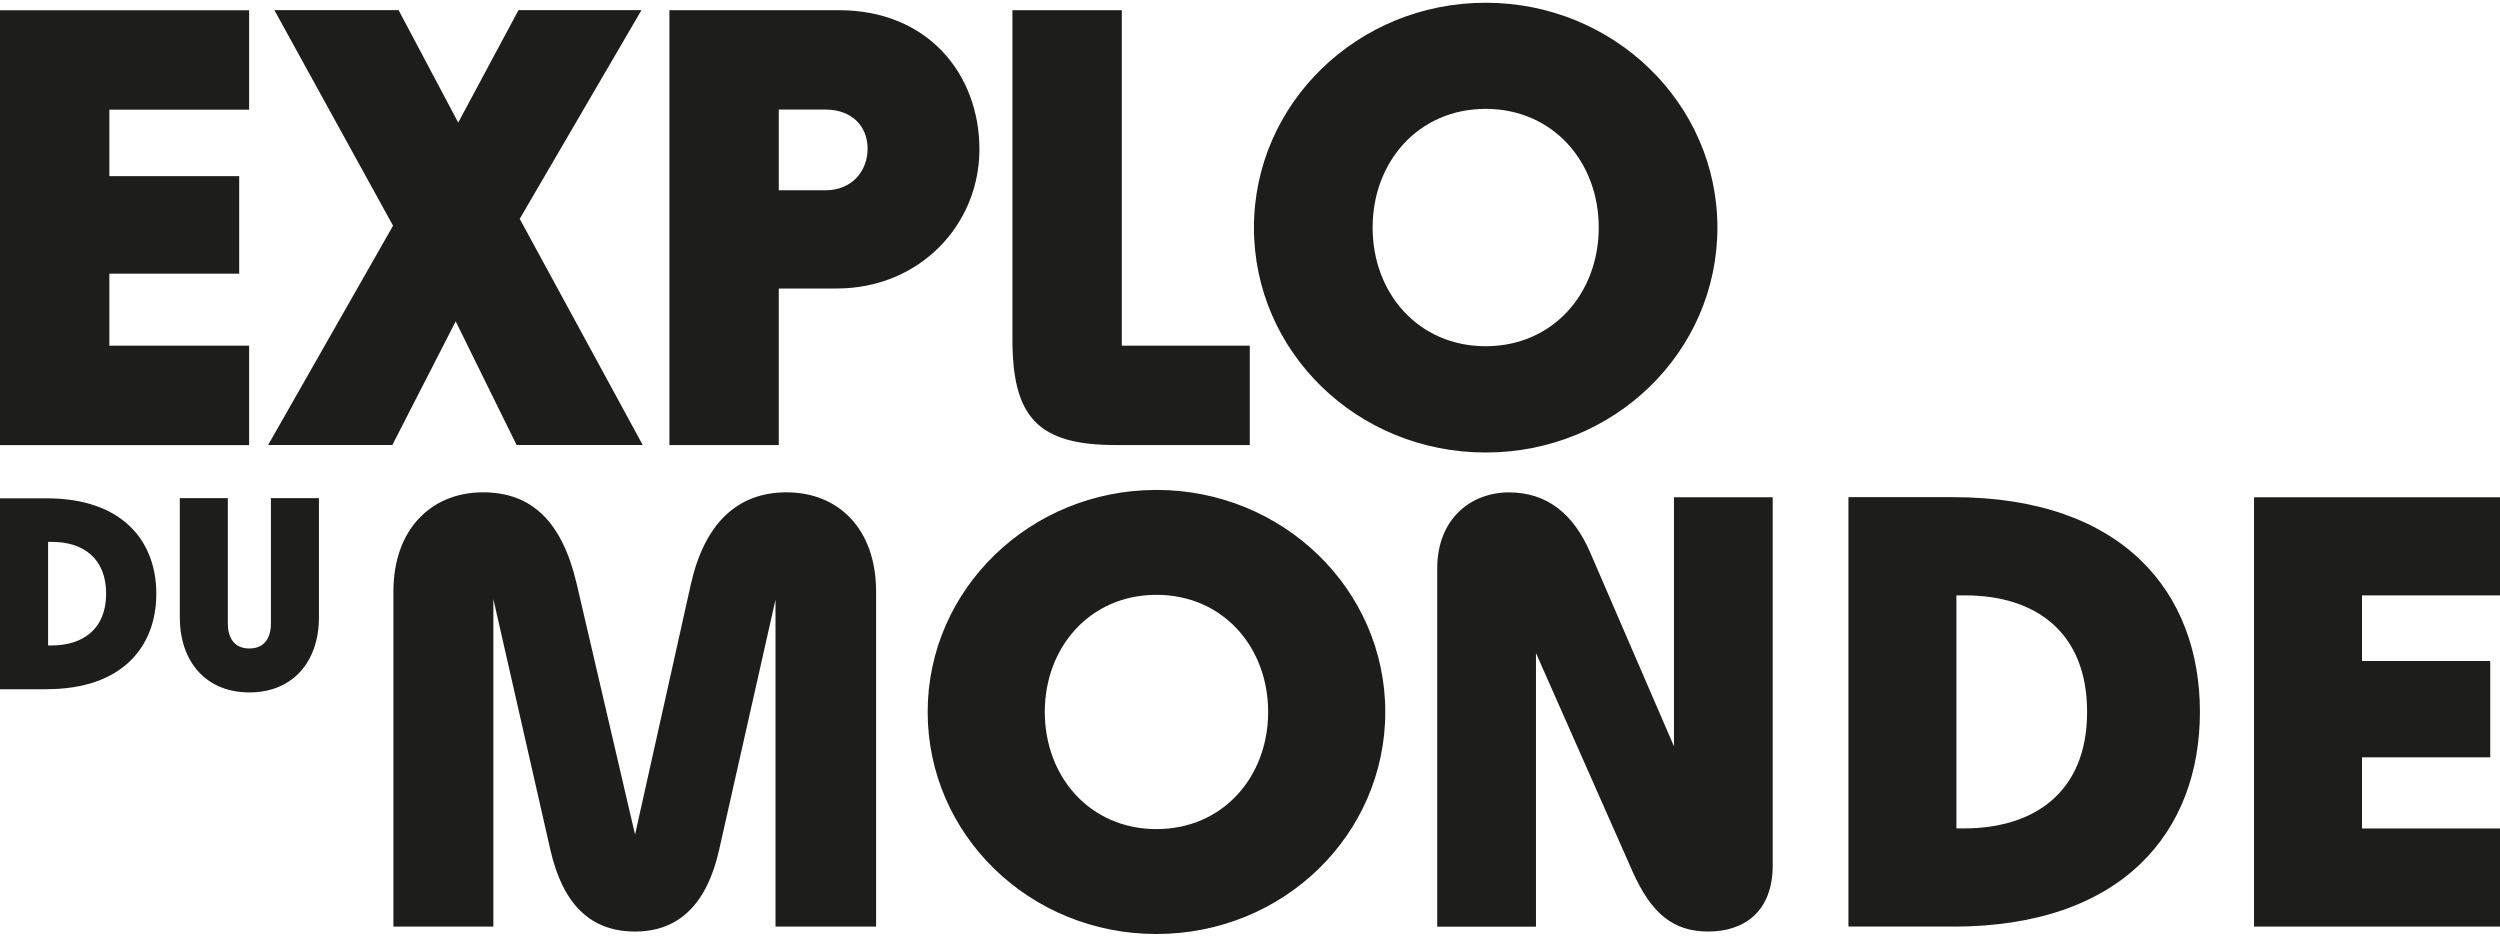
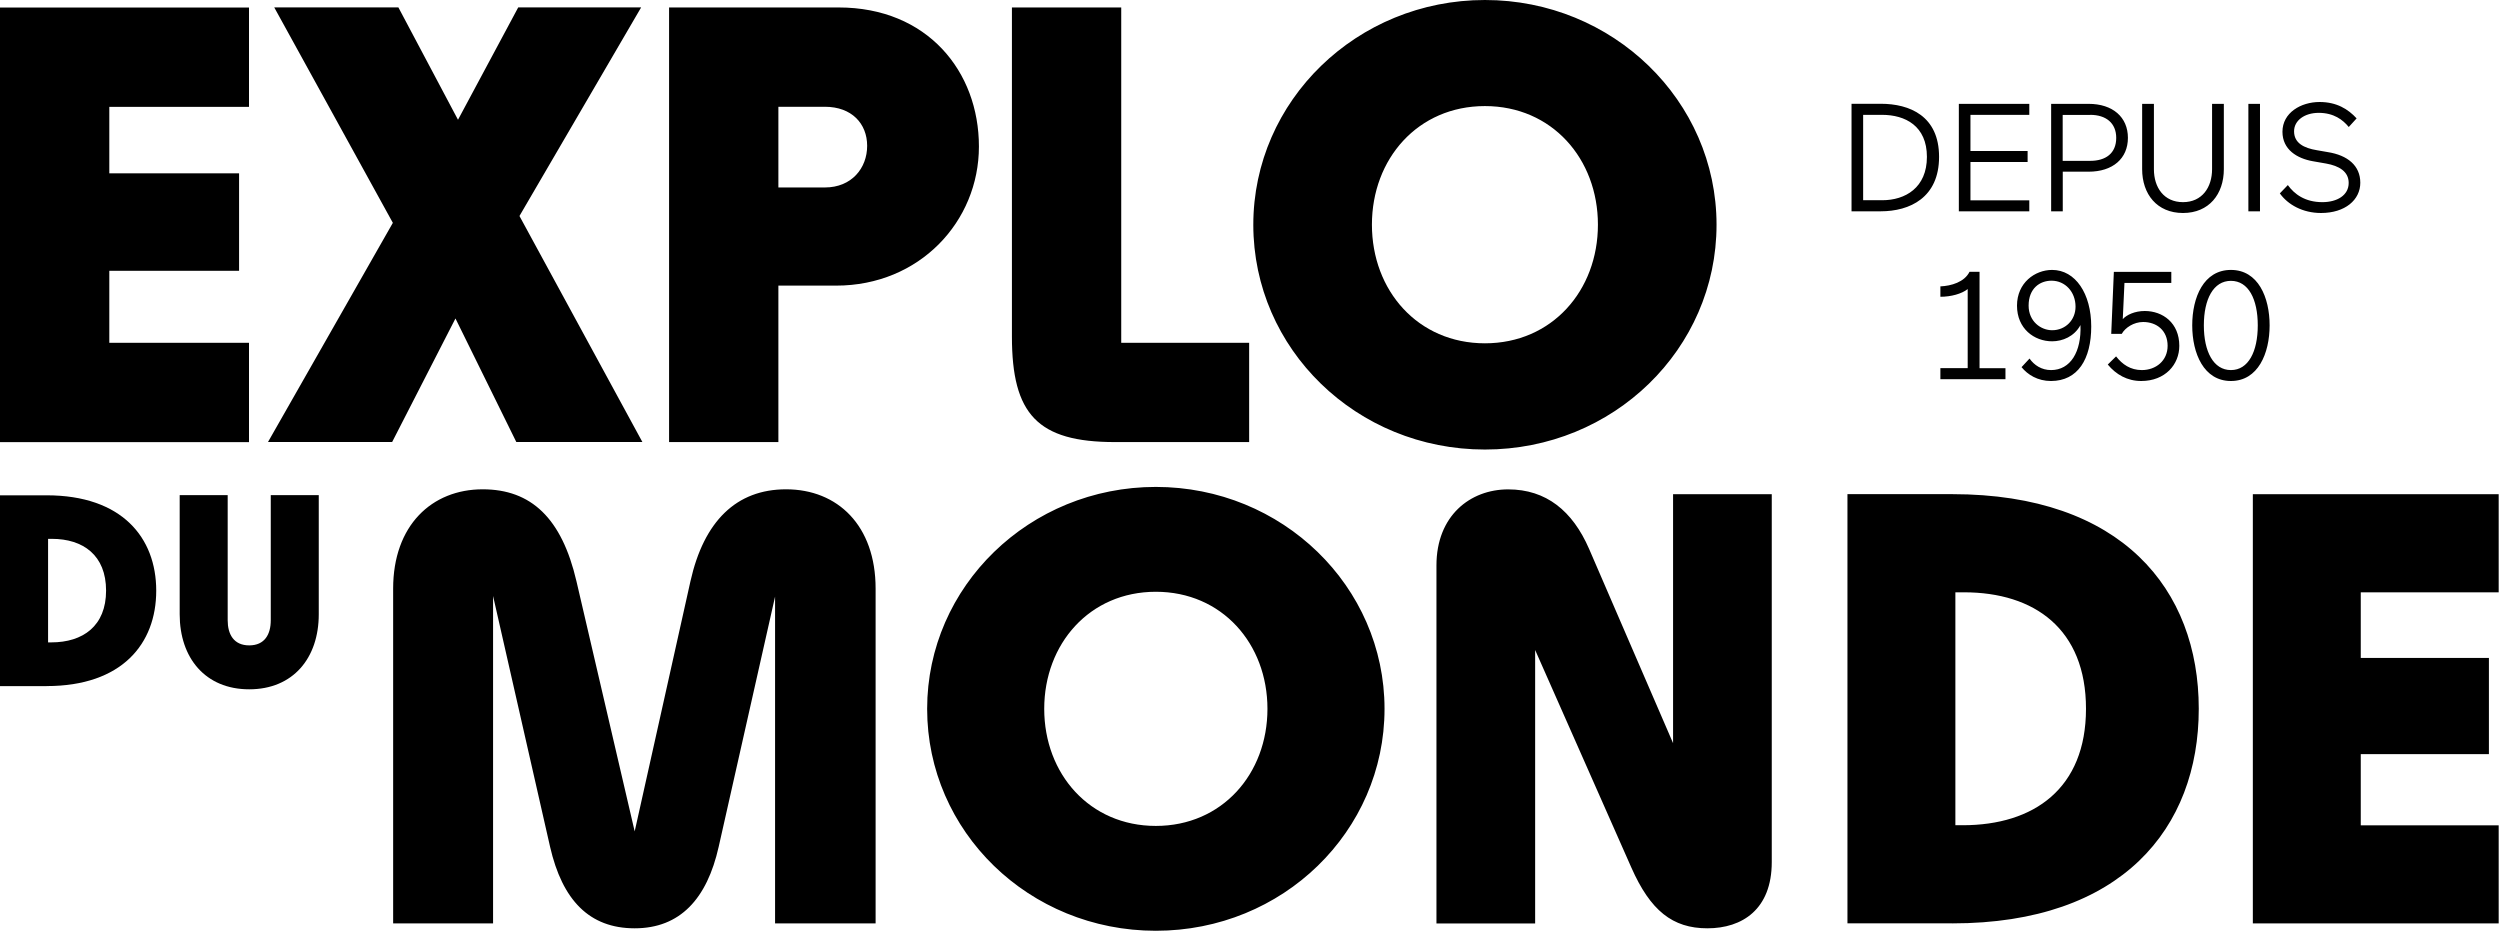
- <svg xmlns="http://www.w3.org/2000/svg" width="411" height="154" viewBox="0 0 411 154" fill="none">
-   <path d="M40.996 113.833C48.221 113.833 52.434 108.684 52.434 101.497V81.898H44.539V102.484C44.539 104.774 43.552 106.609 40.996 106.609C38.441 106.609 37.454 104.774 37.454 102.484V81.898H29.559V101.497C29.559 108.671 33.772 113.833 40.996 113.833Z" fill="#1D1D1B" />
-   <path d="M244.245 56.919C233.212 56.919 225.658 48.24 225.658 37.409C225.658 26.578 233.212 17.899 244.245 17.899C255.278 17.899 262.832 26.578 262.832 37.409C262.832 48.24 255.278 56.919 244.245 56.919ZM244.245 74.393C265.387 74.393 282.342 57.843 282.342 37.422C282.342 17 265.286 0.451 244.245 0.451C223.204 0.451 206.148 17 206.148 37.422C206.148 57.843 223.103 74.393 244.245 74.393ZM205.465 73.165V56.831H184.424V1.678H166.444V55.806C166.444 68.572 170.632 73.165 183.399 73.165H205.452H205.465ZM128.031 18.012H135.686C140.076 18.012 142.632 20.771 142.632 24.44C142.632 28.109 140.076 31.285 135.686 31.285H128.031V18.012ZM128.031 73.165V47.43H137.533C151.223 47.43 161.016 36.916 161.016 24.554C161.016 12.192 152.539 1.678 137.938 1.678H110.052V73.165H128.031ZM85.443 35.979L105.459 1.665H85.24L75.333 20.151L65.528 1.665H45.106L64.617 37.105L44.081 73.153H64.503L74.916 52.833L84.924 73.153H105.661L85.443 35.979ZM40.956 73.165V56.831H17.979V44.988H39.324V28.957H17.979V18.025H40.956V1.691H0V73.178H40.956V73.165Z" fill="#1D1D1B" />
-   <path d="M7.895 89.085H8.528C13.677 89.085 17.448 91.78 17.448 97.6C17.448 103.42 13.639 106.115 8.439 106.115H7.908V89.072L7.895 89.085ZM7.667 113.302C20.042 113.302 25.697 106.356 25.697 97.613C25.697 88.87 20.042 81.923 7.667 81.923H0V113.314H7.667V113.302Z" fill="#1D1D1B" />
-   <path d="M411 152.335V136.203H388.314V124.5H409.393V108.671H388.314V97.879H411V81.746H370.562V152.335H411ZM321.635 97.879H323.052C334.654 97.879 343.119 103.926 343.119 117.035C343.119 130.143 334.553 136.191 322.849 136.191H321.635V97.866V97.879ZM321.128 152.335C348.964 152.335 361.667 136.709 361.667 117.035C361.667 97.36 348.964 81.734 321.128 81.734H303.883V152.323H321.128V152.335ZM275.2 122.69L261.383 90.73C258.663 84.479 254.323 80.949 248.073 80.949C241.822 80.949 236.28 85.289 236.28 93.45V152.348H252.514V107.368L268.342 143.162C271.467 150.222 275.098 153.145 280.843 153.145C286.587 153.145 291.433 150.02 291.433 142.251V81.746H275.2V122.69ZM190.124 136.305C179.23 136.305 171.765 127.739 171.765 117.047C171.765 106.356 179.23 97.79 190.124 97.79C201.018 97.79 208.483 106.356 208.483 117.047C208.483 127.739 201.018 136.305 190.124 136.305ZM190.124 153.55C211.001 153.55 227.74 137.216 227.74 117.047C227.74 96.879 210.899 80.544 190.124 80.544C169.348 80.544 152.508 96.879 152.508 117.047C152.508 137.216 169.247 153.55 190.124 153.55ZM129.303 80.937C121.13 80.937 115.79 86.175 113.576 96.057L104.403 137.203L94.825 96.057C92.408 85.669 87.36 80.937 79.401 80.937C71.025 80.937 64.674 86.883 64.674 97.271V152.335H81.109V98.486L90.485 139.733C92.497 148.502 96.938 153.145 104.403 153.145C111.868 153.145 116.296 148.299 118.219 139.733L127.494 98.587V152.335H144.031V97.271C144.031 86.883 137.78 80.937 129.303 80.937Z" fill="#1D1D1B" />
+ <svg xmlns="http://www.w3.org/2000/svg" width="325" height="121" viewBox="0 0 325 121" fill="none">
+   <path d="M284.99 42.3C284.99 45.94 286.49 49.53 290.02 49.53C293.55 49.53 295.05 45.94 295.05 42.3C295.05 38.66 293.56 35.09 290.02 35.09C286.48 35.09 284.99 38.64 284.99 42.3ZM293.51 42.3C293.51 45.71 292.29 48.11 290.02 48.11C287.75 48.11 286.5 45.71 286.5 42.3C286.5 38.89 287.74 36.51 290.02 36.51C292.3 36.51 293.51 38.89 293.51 42.3ZM281.79 44.95C281.79 46.91 280.25 48.11 278.44 48.11C276.96 48.11 275.9 47.37 275.09 46.33L274.01 47.39C275.09 48.69 276.54 49.53 278.36 49.53C281.48 49.53 283.31 47.38 283.31 44.96C283.31 41.98 281.16 40.43 278.82 40.43C277.52 40.43 276.46 40.93 275.96 41.49L276.18 36.78H282.27V35.34H274.8L274.46 43.4H275.83C276.27 42.6 277.39 41.86 278.61 41.86C280.37 41.86 281.79 42.96 281.79 44.96M266.78 42.93C265.3 42.93 263.72 41.77 263.72 39.73C263.72 37.49 265.18 36.49 266.7 36.49C268.46 36.49 269.82 37.93 269.82 39.87C269.82 41.61 268.5 42.93 266.78 42.93ZM266.78 35.09C264.54 35.09 262.21 36.76 262.21 39.74C262.21 42.72 264.44 44.37 266.78 44.37C268.12 44.37 269.66 43.75 270.46 42.26C270.6 45.73 269.16 48.11 266.64 48.11C265.4 48.11 264.44 47.47 263.84 46.61L262.8 47.73C263.6 48.71 264.89 49.53 266.63 49.53C270.11 49.53 271.86 46.7 271.86 42.44C271.86 38.18 269.81 35.09 266.77 35.09M252.25 47.87V49.3H260.71V47.87H257.34V35.33H256.04C255.38 36.67 253.66 37.17 252.25 37.23V38.58C253.63 38.58 255.02 38.2 255.8 37.58V47.86H252.25V47.87Z" fill="currentColor" />
+   <path d="M302.389 21.26C304.089 21.56 305.329 22.3 305.329 23.78C305.329 25.4 303.809 26.28 301.909 26.28C299.649 26.28 298.269 25.24 297.419 24.06L296.379 25.14C297.419 26.6 299.349 27.69 301.729 27.69C304.869 27.69 306.839 25.98 306.839 23.76C306.839 21.54 305.209 20.18 302.589 19.77L301.209 19.53C299.489 19.25 298.229 18.59 298.229 17.07C298.229 15.65 299.609 14.67 301.429 14.67C303.389 14.67 304.569 15.57 305.339 16.51L306.359 15.39C305.259 14.19 303.769 13.26 301.549 13.26C299.109 13.26 296.719 14.66 296.719 17.13C296.719 19.45 298.619 20.6 300.669 20.96L302.389 21.26ZM292.289 27.47H293.799V13.5H292.289V27.47ZM287.569 21.99C287.569 24.36 286.269 26.28 283.789 26.28C281.309 26.28 280.009 24.37 280.009 22.01V13.5H278.479V21.99C278.479 25.24 280.409 27.69 283.789 27.69C287.169 27.69 289.099 25.24 289.099 21.99V13.5H287.569V21.99ZM271.729 14.93C273.769 14.93 275.109 15.99 275.109 17.92C275.109 19.95 273.729 20.91 271.729 20.91H268.149V14.94H271.729V14.93ZM271.519 22.32C274.659 22.32 276.629 20.61 276.629 17.92C276.629 15.23 274.659 13.5 271.519 13.5H266.649V27.47H268.159V22.32H271.519ZM254.649 27.47H263.809V26.04H256.159V21.06H263.589V19.63H256.159V14.93H263.809V13.5H254.649V27.47ZM244.669 14.93C247.679 14.93 250.499 16.37 250.499 20.39C250.499 24.41 247.679 26.03 244.689 26.03H242.209V14.93H244.669ZM240.699 27.47H244.489C248.269 27.47 252.079 25.7 252.079 20.39C252.079 15.08 248.269 13.49 244.489 13.49H240.699V27.46V27.47Z" fill="currentColor" />
+   <path d="M32.399 89.61C38.109 89.61 41.439 85.54 41.439 79.86V64.37H35.199V80.64C35.199 82.45 34.419 83.9 32.399 83.9C30.379 83.9 29.599 82.45 29.599 80.64V64.37H23.359V79.86C23.359 85.53 26.689 89.61 32.399 89.61Z" fill="currentColor" />
+   <path d="M193.04 44.63C184.32 44.63 178.35 37.77 178.35 29.21C178.35 20.65 184.32 13.79 193.04 13.79C201.76 13.79 207.73 20.65 207.73 29.21C207.73 37.77 201.76 44.63 193.04 44.63ZM193.04 58.44C209.75 58.44 223.15 45.36 223.15 29.22C223.15 13.08 209.67 0 193.04 0C176.41 0 162.93 13.08 162.93 29.22C162.93 45.36 176.33 58.44 193.04 58.44ZM162.39 57.47V44.56H145.76V0.97H131.55V43.75C131.55 53.84 134.86 57.47 144.95 57.47H162.38H162.39ZM101.19 13.88H107.24C110.71 13.88 112.73 16.06 112.73 18.96C112.73 21.86 110.71 24.37 107.24 24.37H101.19V13.88ZM101.19 57.47V37.13H108.7C119.52 37.13 127.26 28.82 127.26 19.05C127.26 9.28 120.56 0.97 109.02 0.97H86.98V57.47H101.19ZM67.53 28.08L83.35 0.96H67.37L59.54 15.57L51.79 0.96H35.65L51.07 28.97L34.84 57.46H50.98L59.21 41.4L67.12 57.46H83.51L67.53 28.08ZM32.37 57.47V44.56H14.21V35.2H31.08V22.53H14.21V13.89H32.37V0.98H0V57.48H32.37V57.47Z" fill="currentColor" />
+   <path d="M6.24 70.05H6.74C10.81 70.05 13.79 72.18 13.79 76.78C13.79 81.38 10.78 83.51 6.67 83.51H6.25V70.04L6.24 70.05ZM6.06 89.19C15.84 89.19 20.31 83.7 20.31 76.79C20.31 69.88 15.84 64.39 6.06 64.39H0V89.2H6.06V89.19Z" fill="currentColor" />
+   <path d="M324.829 120.04V107.29H306.899V98.04H323.559V85.53H306.899V77H324.829V64.25H292.869V120.04H324.829ZM254.199 77H255.319C264.489 77 271.179 81.78 271.179 92.14C271.179 102.5 264.409 107.28 255.159 107.28H254.199V76.99V77ZM253.799 120.04C275.799 120.04 285.839 107.69 285.839 92.14C285.839 76.59 275.799 64.24 253.799 64.24H240.169V120.03H253.799V120.04ZM217.499 96.61L206.579 71.35C204.429 66.41 200.999 63.62 196.059 63.62C191.119 63.62 186.739 67.05 186.739 73.5V120.05H199.569V84.5L212.079 112.79C214.549 118.37 217.419 120.68 221.959 120.68C226.499 120.68 230.329 118.21 230.329 112.07V64.25H217.499V96.61ZM150.259 107.37C141.649 107.37 135.749 100.6 135.749 92.15C135.749 83.7 141.649 76.93 150.259 76.93C158.869 76.93 164.769 83.7 164.769 92.15C164.769 100.6 158.869 107.37 150.259 107.37ZM150.259 121C166.759 121 179.989 108.09 179.989 92.15C179.989 76.21 166.679 63.3 150.259 63.3C133.839 63.3 120.529 76.21 120.529 92.15C120.529 108.09 133.759 121 150.259 121ZM102.189 63.61C95.729 63.61 91.509 67.75 89.759 75.56L82.509 108.08L74.939 75.56C73.029 67.35 69.039 63.61 62.749 63.61C56.129 63.61 51.109 68.31 51.109 76.52V120.04H64.099V77.48L71.509 110.08C73.099 117.01 76.609 120.68 82.509 120.68C88.409 120.68 91.909 116.85 93.429 110.08L100.759 77.56V120.04H113.829V76.52C113.829 68.31 108.889 63.61 102.189 63.61Z" fill="currentColor" />
</svg>
